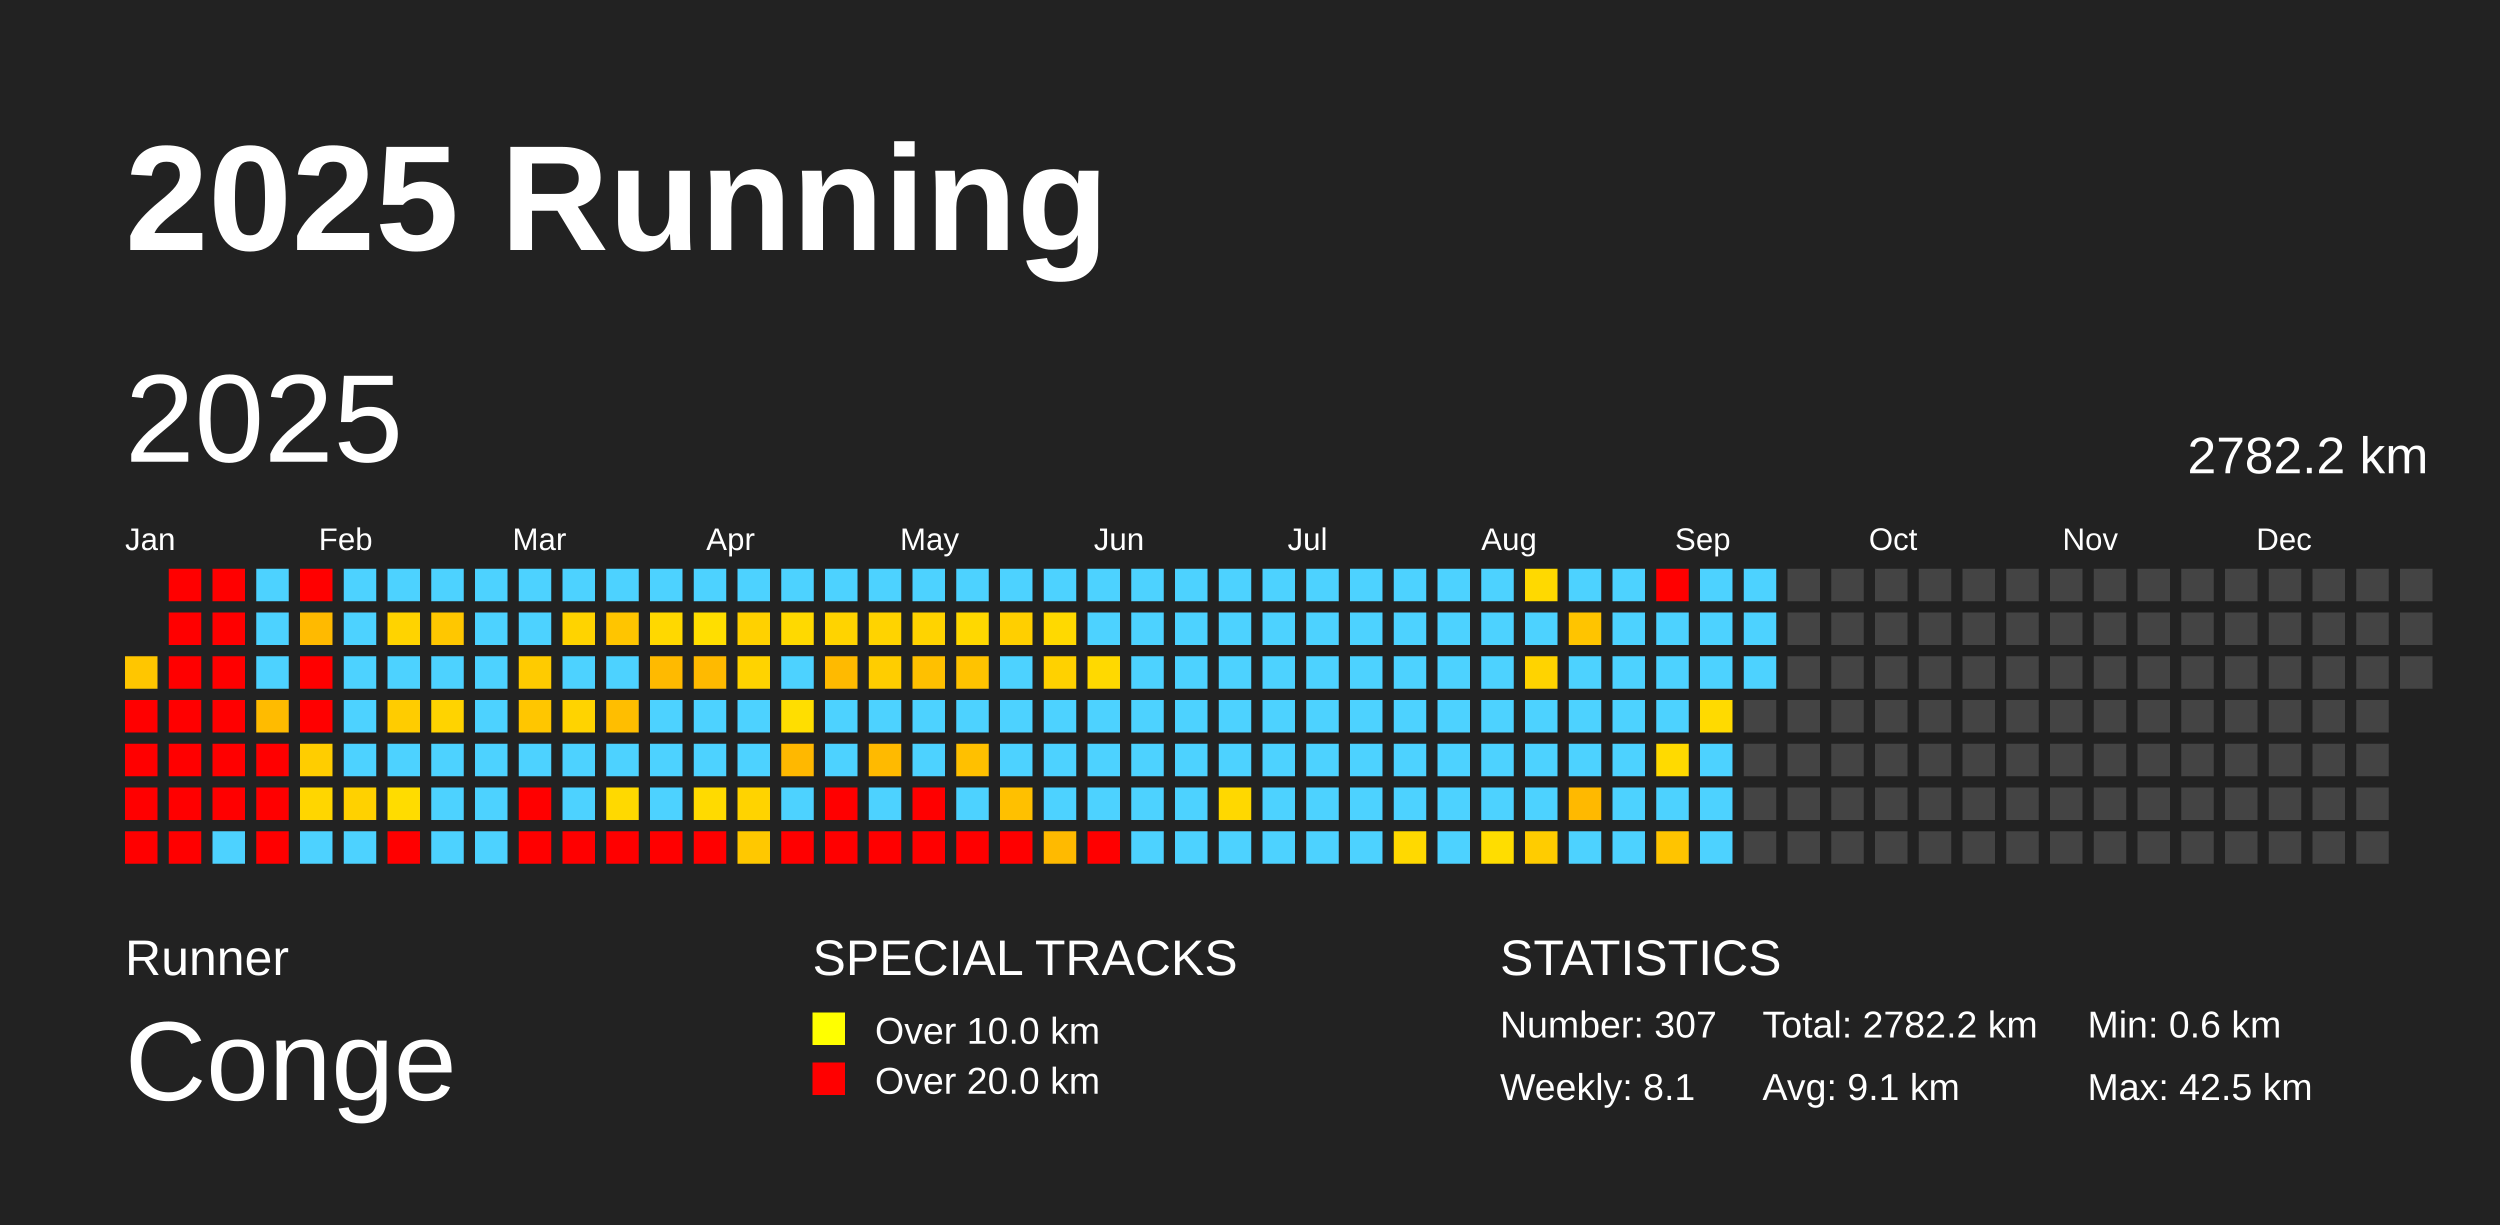
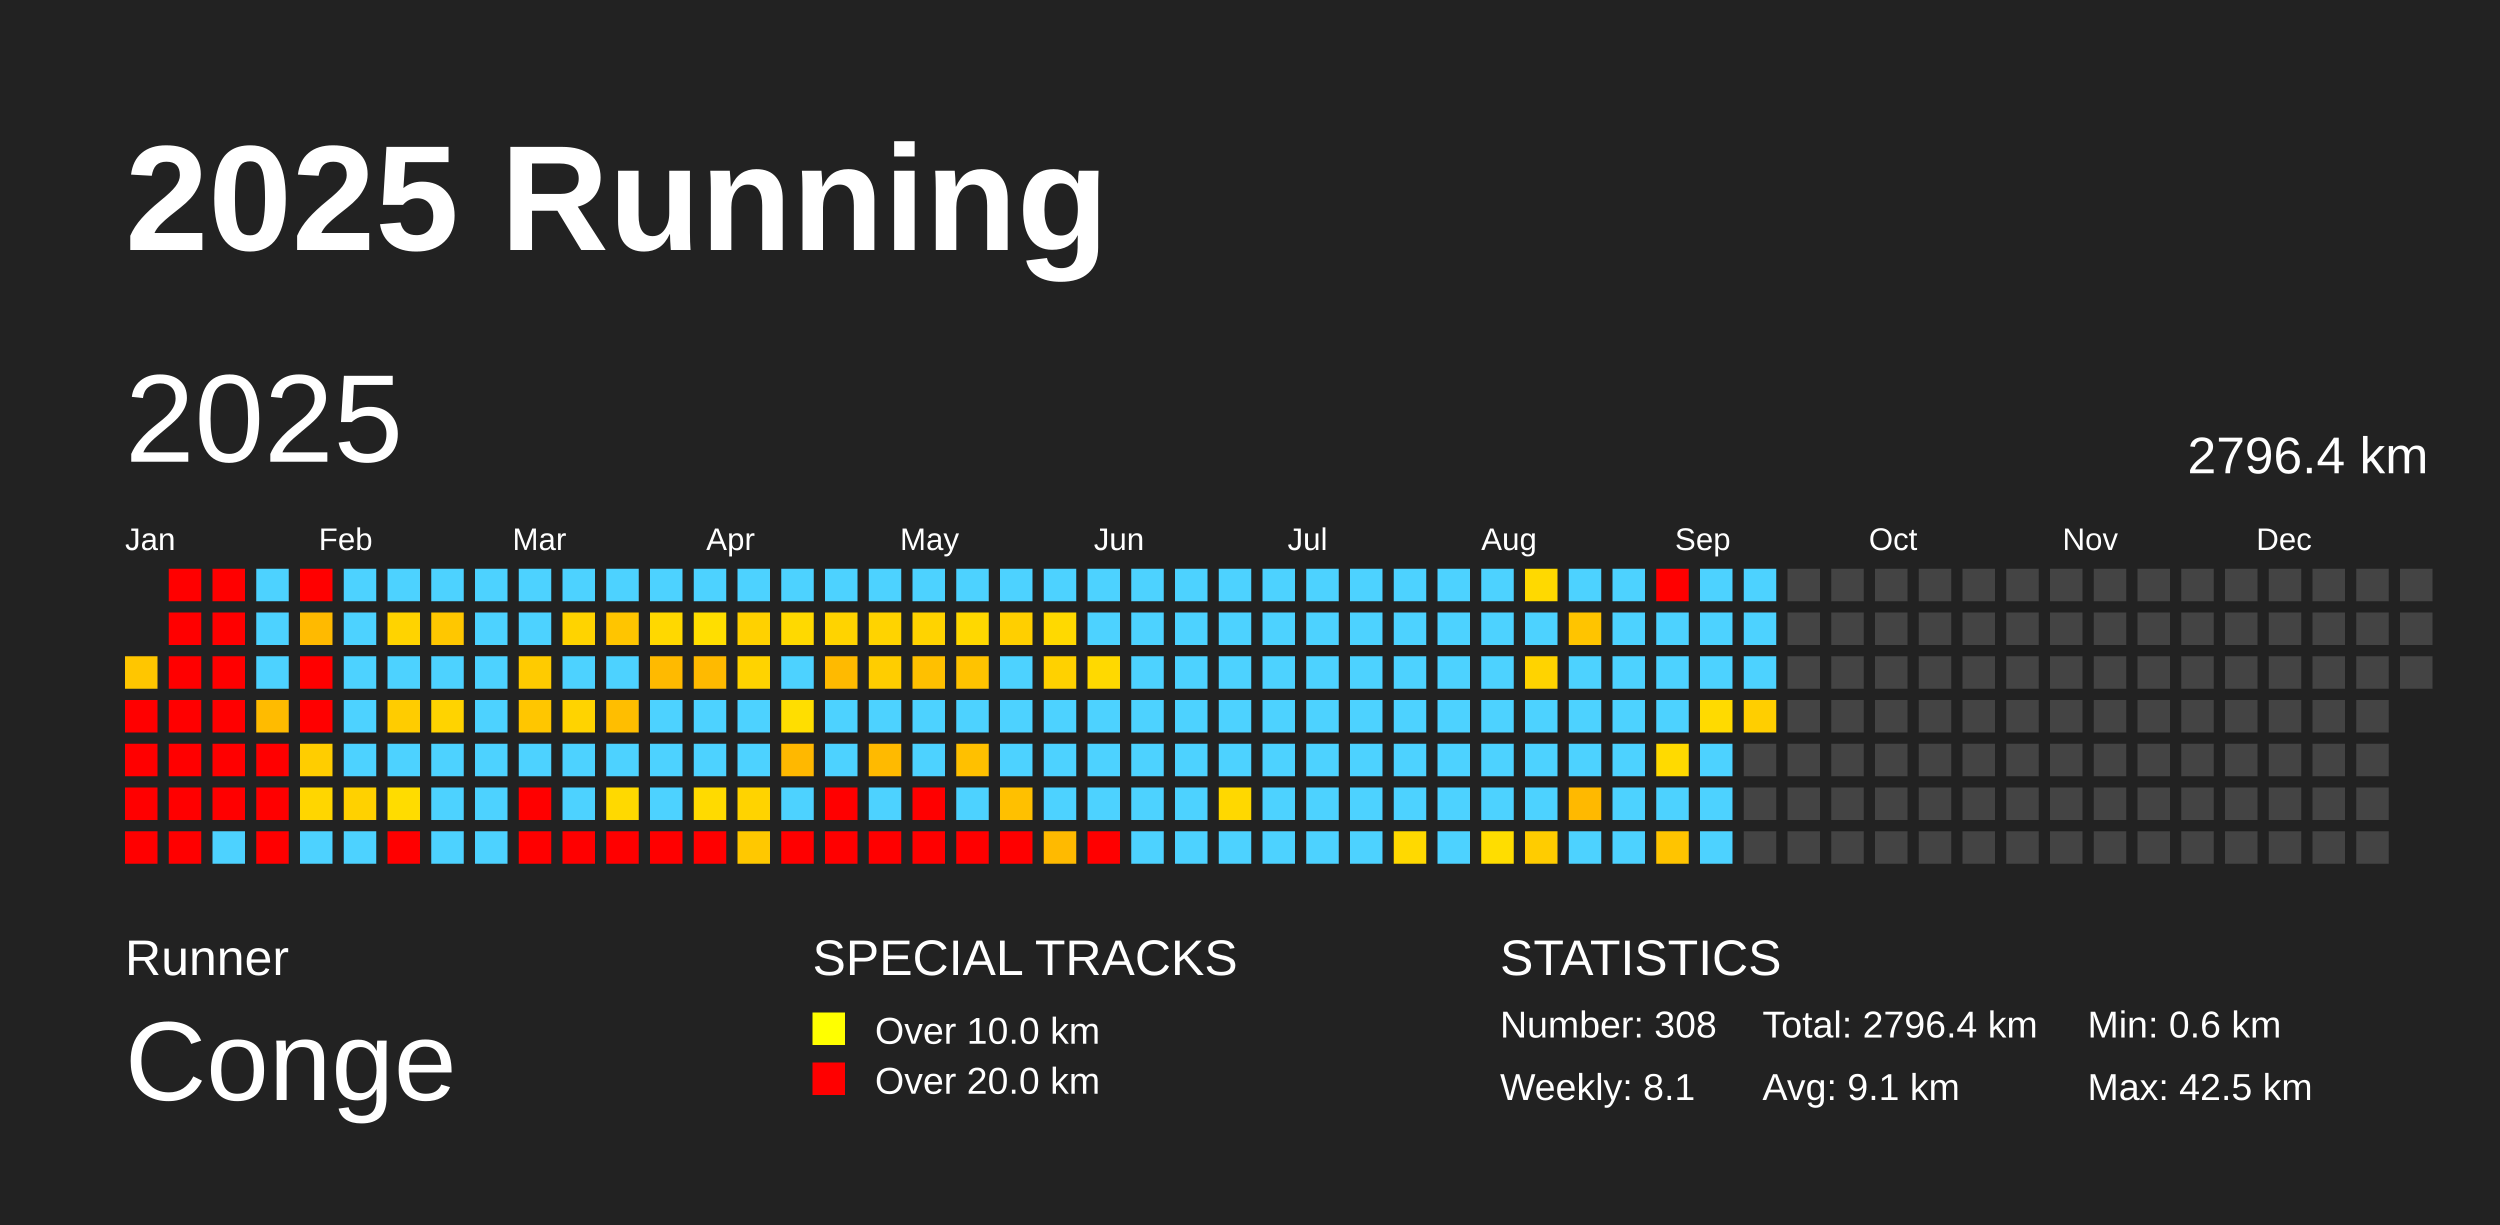
<svg xmlns="http://www.w3.org/2000/svg" baseProfile="full" height="98mm" version="1.1" viewBox="0,0,200,98" width="200mm">
  <defs />
  <rect fill="#222222" height="98" width="200" x="0" y="0" />
  <text fill="#FFFFFF" style="font-size:12px; font-family:Arial; font-weight:bold;" x="10" y="20">2025 Running</text>
  <text fill="#FFFFFF" style="font-size:4px; font-family:Arial" x="10" y="78">Runner</text>
  <text fill="#FFFFFF" style="font-size:9px; font-family:Arial" x="10" y="88">Conge</text>
  <text fill="#FFFFFF" style="font-size:4px; font-family:Arial" x="65" y="78">SPECIAL TRACKS</text>
  <rect fill="yellow" height="2.6" width="2.6" x="65" y="81" />
  <text fill="#FFFFFF" style="font-size:3px; font-family:Arial" x="70" y="83.5">Over 10.0 km</text>
  <rect fill="red" height="2.6" width="2.6" x="65" y="85" />
  <text fill="#FFFFFF" style="font-size:3px; font-family:Arial" x="70" y="87.5">Over 20.0 km</text>
  <text fill="#FFFFFF" style="font-size:4px; font-family:Arial" x="120" y="78">STATISTICS</text>
-   <text fill="#FFFFFF" style="font-size:3px; font-family:Arial" x="120" y="83">Number: 307</text>
+   <text fill="#FFFFFF" style="font-size:3px; font-family:Arial" x="120" y="83">Number: 308</text>
  <text fill="#FFFFFF" style="font-size:3px; font-family:Arial" x="120" y="88">Weekly: 8.1</text>
-   <text fill="#FFFFFF" style="font-size:3px; font-family:Arial" x="141" y="83">Total: 2782.2 km</text>
+   <text fill="#FFFFFF" style="font-size:3px; font-family:Arial" x="141" y="83">Total: 2796.4 km</text>
  <text fill="#FFFFFF" style="font-size:3px; font-family:Arial" x="141" y="88">Avg: 9.1 km</text>
  <text fill="#FFFFFF" style="font-size:3px; font-family:Arial" x="167" y="83">Min: 0.6 km</text>
  <text fill="#FFFFFF" style="font-size:3px; font-family:Arial" x="167" y="88">Max: 42.5 km</text>
  <text dominant-baseline="hanging" fill="#FFFFFF" style="font-size:10.0px; font-family:Arial;" x="10" y="30">2025</text>
-   <text dominant-baseline="hanging" fill="#FFFFFF" style="font-size:4.125px; font-family:Arial;" x="175" y="35">2782.2 km</text>
+   <text dominant-baseline="hanging" fill="#FFFFFF" style="font-size:4.125px; font-family:Arial;" x="175" y="35">2796.4 km</text>
  <text fill="#FFFFFF" style="font-size:2.5px; font-family:Arial" x="10.0" y="44">Jan</text>
  <text fill="#FFFFFF" style="font-size:2.5px; font-family:Arial" x="25.5" y="44">Feb</text>
  <text fill="#FFFFFF" style="font-size:2.5px; font-family:Arial" x="41.0" y="44">Mar</text>
  <text fill="#FFFFFF" style="font-size:2.5px; font-family:Arial" x="56.5" y="44">Apr</text>
  <text fill="#FFFFFF" style="font-size:2.5px; font-family:Arial" x="72.0" y="44">May</text>
  <text fill="#FFFFFF" style="font-size:2.5px; font-family:Arial" x="87.5" y="44">Jun</text>
  <text fill="#FFFFFF" style="font-size:2.5px; font-family:Arial" x="103.0" y="44">Jul</text>
  <text fill="#FFFFFF" style="font-size:2.5px; font-family:Arial" x="118.5" y="44">Aug</text>
  <text fill="#FFFFFF" style="font-size:2.5px; font-family:Arial" x="134.0" y="44">Sep</text>
  <text fill="#FFFFFF" style="font-size:2.5px; font-family:Arial" x="149.5" y="44">Oct</text>
  <text fill="#FFFFFF" style="font-size:2.5px; font-family:Arial" x="165.0" y="44">Nov</text>
  <text fill="#FFFFFF" style="font-size:2.5px; font-family:Arial" x="180.5" y="44">Dec</text>
  <rect fill="#ffc600" height="2.6" width="2.6" x="10.0" y="52.5" />
  <rect fill="red" height="2.6" width="2.6" x="10.0" y="56.0" />
  <rect fill="red" height="2.6" width="2.6" x="10.0" y="59.5" />
  <rect fill="red" height="2.6" width="2.6" x="10.0" y="63.0" />
  <rect fill="red" height="2.6" width="2.6" x="10.0" y="66.5" />
  <rect fill="red" height="2.6" width="2.6" x="13.5" y="45.5" />
  <rect fill="red" height="2.6" width="2.6" x="13.5" y="49.0" />
  <rect fill="red" height="2.6" width="2.6" x="13.5" y="52.5" />
  <rect fill="red" height="2.6" width="2.6" x="13.5" y="56.0" />
  <rect fill="red" height="2.6" width="2.6" x="13.5" y="59.5" />
  <rect fill="red" height="2.6" width="2.6" x="13.5" y="63.0" />
  <rect fill="red" height="2.6" width="2.6" x="13.5" y="66.5" />
  <rect fill="red" height="2.6" width="2.6" x="17.0" y="45.5" />
  <rect fill="red" height="2.6" width="2.6" x="17.0" y="49.0" />
  <rect fill="red" height="2.6" width="2.6" x="17.0" y="52.5" />
  <rect fill="red" height="2.6" width="2.6" x="17.0" y="56.0" />
  <rect fill="red" height="2.6" width="2.6" x="17.0" y="59.5" />
  <rect fill="red" height="2.6" width="2.6" x="17.0" y="63.0" />
  <rect fill="#4dd2ff" height="2.6" width="2.6" x="17.0" y="66.5" />
  <rect fill="#4dd2ff" height="2.6" width="2.6" x="20.5" y="45.5" />
  <rect fill="#4dd2ff" height="2.6" width="2.6" x="20.5" y="49.0" />
  <rect fill="#4dd2ff" height="2.6" width="2.6" x="20.5" y="52.5" />
  <rect fill="#ffbb00" height="2.6" width="2.6" x="20.5" y="56.0" />
  <rect fill="red" height="2.6" width="2.6" x="20.5" y="59.5" />
  <rect fill="red" height="2.6" width="2.6" x="20.5" y="63.0" />
  <rect fill="red" height="2.6" width="2.6" x="20.5" y="66.5" />
  <rect fill="red" height="2.6" width="2.6" x="24.0" y="45.5" />
  <rect fill="#ffba00" height="2.6" width="2.6" x="24.0" y="49.0" />
  <rect fill="red" height="2.6" width="2.6" x="24.0" y="52.5" />
  <rect fill="red" height="2.6" width="2.6" x="24.0" y="56.0" />
  <rect fill="#ffcd00" height="2.6" width="2.6" x="24.0" y="59.5" />
  <rect fill="#ffd600" height="2.6" width="2.6" x="24.0" y="63.0" />
  <rect fill="#4dd2ff" height="2.6" width="2.6" x="24.0" y="66.5" />
  <rect fill="#4dd2ff" height="2.6" width="2.6" x="27.5" y="45.5" />
  <rect fill="#4dd2ff" height="2.6" width="2.6" x="27.5" y="49.0" />
  <rect fill="#4dd2ff" height="2.6" width="2.6" x="27.5" y="52.5" />
  <rect fill="#4dd2ff" height="2.6" width="2.6" x="27.5" y="56.0" />
  <rect fill="#4dd2ff" height="2.6" width="2.6" x="27.5" y="59.5" />
  <rect fill="#ffd100" height="2.6" width="2.6" x="27.5" y="63.0" />
  <rect fill="#4dd2ff" height="2.6" width="2.6" x="27.5" y="66.5" />
  <rect fill="#4dd2ff" height="2.6" width="2.6" x="31.0" y="45.5" />
  <rect fill="#ffd300" height="2.6" width="2.6" x="31.0" y="49.0" />
  <rect fill="#4dd2ff" height="2.6" width="2.6" x="31.0" y="52.5" />
  <rect fill="#ffcc00" height="2.6" width="2.6" x="31.0" y="56.0" />
  <rect fill="#4dd2ff" height="2.6" width="2.6" x="31.0" y="59.5" />
  <rect fill="#ffdc00" height="2.6" width="2.6" x="31.0" y="63.0" />
  <rect fill="red" height="2.6" width="2.6" x="31.0" y="66.5" />
  <rect fill="#4dd2ff" height="2.6" width="2.6" x="34.5" y="45.5" />
  <rect fill="#ffc700" height="2.6" width="2.6" x="34.5" y="49.0" />
  <rect fill="#4dd2ff" height="2.6" width="2.6" x="34.5" y="52.5" />
  <rect fill="#ffd300" height="2.6" width="2.6" x="34.5" y="56.0" />
  <rect fill="#4dd2ff" height="2.6" width="2.6" x="34.5" y="59.5" />
  <rect fill="#4dd2ff" height="2.6" width="2.6" x="34.5" y="63.0" />
  <rect fill="#4dd2ff" height="2.6" width="2.6" x="34.5" y="66.5" />
  <rect fill="#4dd2ff" height="2.6" width="2.6" x="38.0" y="45.5" />
  <rect fill="#4dd2ff" height="2.6" width="2.6" x="38.0" y="49.0" />
  <rect fill="#4dd2ff" height="2.6" width="2.6" x="38.0" y="52.5" />
  <rect fill="#4dd2ff" height="2.6" width="2.6" x="38.0" y="56.0" />
  <rect fill="#4dd2ff" height="2.6" width="2.6" x="38.0" y="59.5" />
  <rect fill="#4dd2ff" height="2.6" width="2.6" x="38.0" y="63.0" />
  <rect fill="#4dd2ff" height="2.6" width="2.6" x="38.0" y="66.5" />
  <rect fill="#4dd2ff" height="2.6" width="2.6" x="41.5" y="45.5" />
  <rect fill="#4dd2ff" height="2.6" width="2.6" x="41.5" y="49.0" />
  <rect fill="#ffcb00" height="2.6" width="2.6" x="41.5" y="52.5" />
  <rect fill="#ffc600" height="2.6" width="2.6" x="41.5" y="56.0" />
  <rect fill="#4dd2ff" height="2.6" width="2.6" x="41.5" y="59.5" />
  <rect fill="red" height="2.6" width="2.6" x="41.5" y="63.0" />
  <rect fill="red" height="2.6" width="2.6" x="41.5" y="66.5" />
  <rect fill="#4dd2ff" height="2.6" width="2.6" x="45.0" y="45.5" />
  <rect fill="#ffd300" height="2.6" width="2.6" x="45.0" y="49.0" />
  <rect fill="#4dd2ff" height="2.6" width="2.6" x="45.0" y="52.5" />
  <rect fill="#ffd300" height="2.6" width="2.6" x="45.0" y="56.0" />
  <rect fill="#4dd2ff" height="2.6" width="2.6" x="45.0" y="59.5" />
  <rect fill="#4dd2ff" height="2.6" width="2.6" x="45.0" y="63.0" />
  <rect fill="red" height="2.6" width="2.6" x="45.0" y="66.5" />
  <rect fill="#4dd2ff" height="2.6" width="2.6" x="48.5" y="45.5" />
  <rect fill="#ffc500" height="2.6" width="2.6" x="48.5" y="49.0" />
  <rect fill="#4dd2ff" height="2.6" width="2.6" x="48.5" y="52.5" />
  <rect fill="#ffbe00" height="2.6" width="2.6" x="48.5" y="56.0" />
  <rect fill="#4dd2ff" height="2.6" width="2.6" x="48.5" y="59.5" />
  <rect fill="#ffd900" height="2.6" width="2.6" x="48.5" y="63.0" />
  <rect fill="red" height="2.6" width="2.6" x="48.5" y="66.5" />
  <rect fill="#4dd2ff" height="2.6" width="2.6" x="52.0" y="45.5" />
  <rect fill="#ffd800" height="2.6" width="2.6" x="52.0" y="49.0" />
  <rect fill="#ffba00" height="2.6" width="2.6" x="52.0" y="52.5" />
  <rect fill="#4dd2ff" height="2.6" width="2.6" x="52.0" y="56.0" />
  <rect fill="#4dd2ff" height="2.6" width="2.6" x="52.0" y="59.5" />
  <rect fill="#4dd2ff" height="2.6" width="2.6" x="52.0" y="63.0" />
  <rect fill="red" height="2.6" width="2.6" x="52.0" y="66.5" />
  <rect fill="#4dd2ff" height="2.6" width="2.6" x="55.5" y="45.5" />
  <rect fill="#ffde00" height="2.6" width="2.6" x="55.5" y="49.0" />
  <rect fill="#ffba00" height="2.6" width="2.6" x="55.5" y="52.5" />
  <rect fill="#4dd2ff" height="2.6" width="2.6" x="55.5" y="56.0" />
  <rect fill="#4dd2ff" height="2.6" width="2.6" x="55.5" y="59.5" />
  <rect fill="#ffda00" height="2.6" width="2.6" x="55.5" y="63.0" />
  <rect fill="red" height="2.6" width="2.6" x="55.5" y="66.5" />
  <rect fill="#4dd2ff" height="2.6" width="2.6" x="59.0" y="45.5" />
  <rect fill="#ffd100" height="2.6" width="2.6" x="59.0" y="49.0" />
  <rect fill="#ffd300" height="2.6" width="2.6" x="59.0" y="52.5" />
  <rect fill="#4dd2ff" height="2.6" width="2.6" x="59.0" y="56.0" />
  <rect fill="#4dd2ff" height="2.6" width="2.6" x="59.0" y="59.5" />
  <rect fill="#ffd300" height="2.6" width="2.6" x="59.0" y="63.0" />
  <rect fill="#ffc800" height="2.6" width="2.6" x="59.0" y="66.5" />
  <rect fill="#4dd2ff" height="2.6" width="2.6" x="62.5" y="45.5" />
  <rect fill="#ffd900" height="2.6" width="2.6" x="62.5" y="49.0" />
  <rect fill="#4dd2ff" height="2.6" width="2.6" x="62.5" y="52.5" />
  <rect fill="#ffde00" height="2.6" width="2.6" x="62.5" y="56.0" />
  <rect fill="#ffb800" height="2.6" width="2.6" x="62.5" y="59.5" />
  <rect fill="#4dd2ff" height="2.6" width="2.6" x="62.5" y="63.0" />
  <rect fill="red" height="2.6" width="2.6" x="62.5" y="66.5" />
  <rect fill="#4dd2ff" height="2.6" width="2.6" x="66.0" y="45.5" />
  <rect fill="#ffd300" height="2.6" width="2.6" x="66.0" y="49.0" />
  <rect fill="#ffba00" height="2.6" width="2.6" x="66.0" y="52.5" />
  <rect fill="#4dd2ff" height="2.6" width="2.6" x="66.0" y="56.0" />
  <rect fill="#4dd2ff" height="2.6" width="2.6" x="66.0" y="59.5" />
  <rect fill="red" height="2.6" width="2.6" x="66.0" y="63.0" />
  <rect fill="red" height="2.6" width="2.6" x="66.0" y="66.5" />
  <rect fill="#4dd2ff" height="2.6" width="2.6" x="69.5" y="45.5" />
  <rect fill="#ffd300" height="2.6" width="2.6" x="69.5" y="49.0" />
  <rect fill="#ffcd00" height="2.6" width="2.6" x="69.5" y="52.5" />
  <rect fill="#4dd2ff" height="2.6" width="2.6" x="69.5" y="56.0" />
  <rect fill="#ffba00" height="2.6" width="2.6" x="69.5" y="59.5" />
  <rect fill="#4dd2ff" height="2.6" width="2.6" x="69.5" y="63.0" />
  <rect fill="red" height="2.6" width="2.6" x="69.5" y="66.5" />
  <rect fill="#4dd2ff" height="2.6" width="2.6" x="73.0" y="45.5" />
  <rect fill="#ffd300" height="2.6" width="2.6" x="73.0" y="49.0" />
  <rect fill="#ffc000" height="2.6" width="2.6" x="73.0" y="52.5" />
  <rect fill="#4dd2ff" height="2.6" width="2.6" x="73.0" y="56.0" />
  <rect fill="#4dd2ff" height="2.6" width="2.6" x="73.0" y="59.5" />
  <rect fill="red" height="2.6" width="2.6" x="73.0" y="63.0" />
  <rect fill="red" height="2.6" width="2.6" x="73.0" y="66.5" />
  <rect fill="#4dd2ff" height="2.6" width="2.6" x="76.5" y="45.5" />
  <rect fill="#ffd800" height="2.6" width="2.6" x="76.5" y="49.0" />
  <rect fill="#ffc300" height="2.6" width="2.6" x="76.5" y="52.5" />
  <rect fill="#4dd2ff" height="2.6" width="2.6" x="76.5" y="56.0" />
  <rect fill="#ffc000" height="2.6" width="2.6" x="76.5" y="59.5" />
  <rect fill="#4dd2ff" height="2.6" width="2.6" x="76.5" y="63.0" />
  <rect fill="red" height="2.6" width="2.6" x="76.5" y="66.5" />
  <rect fill="#4dd2ff" height="2.6" width="2.6" x="80.0" y="45.5" />
  <rect fill="#ffcf00" height="2.6" width="2.6" x="80.0" y="49.0" />
  <rect fill="#4dd2ff" height="2.6" width="2.6" x="80.0" y="52.5" />
  <rect fill="#4dd2ff" height="2.6" width="2.6" x="80.0" y="56.0" />
  <rect fill="#4dd2ff" height="2.6" width="2.6" x="80.0" y="59.5" />
  <rect fill="#ffc000" height="2.6" width="2.6" x="80.0" y="63.0" />
  <rect fill="red" height="2.6" width="2.6" x="80.0" y="66.5" />
  <rect fill="#4dd2ff" height="2.6" width="2.6" x="83.5" y="45.5" />
  <rect fill="#ffd900" height="2.6" width="2.6" x="83.5" y="49.0" />
  <rect fill="#ffd100" height="2.6" width="2.6" x="83.5" y="52.5" />
  <rect fill="#4dd2ff" height="2.6" width="2.6" x="83.5" y="56.0" />
  <rect fill="#4dd2ff" height="2.6" width="2.6" x="83.5" y="59.5" />
  <rect fill="#4dd2ff" height="2.6" width="2.6" x="83.5" y="63.0" />
  <rect fill="#ffba00" height="2.6" width="2.6" x="83.5" y="66.5" />
  <rect fill="#4dd2ff" height="2.6" width="2.6" x="87.0" y="45.5" />
  <rect fill="#4dd2ff" height="2.6" width="2.6" x="87.0" y="49.0" />
  <rect fill="#ffd900" height="2.6" width="2.6" x="87.0" y="52.5" />
  <rect fill="#4dd2ff" height="2.6" width="2.6" x="87.0" y="56.0" />
  <rect fill="#4dd2ff" height="2.6" width="2.6" x="87.0" y="59.5" />
  <rect fill="#4dd2ff" height="2.6" width="2.6" x="87.0" y="63.0" />
  <rect fill="red" height="2.6" width="2.6" x="87.0" y="66.5" />
  <rect fill="#4dd2ff" height="2.6" width="2.6" x="90.5" y="45.5" />
  <rect fill="#4dd2ff" height="2.6" width="2.6" x="90.5" y="49.0" />
  <rect fill="#4dd2ff" height="2.6" width="2.6" x="90.5" y="52.5" />
  <rect fill="#4dd2ff" height="2.6" width="2.6" x="90.5" y="56.0" />
  <rect fill="#4dd2ff" height="2.6" width="2.6" x="90.5" y="59.5" />
  <rect fill="#4dd2ff" height="2.6" width="2.6" x="90.5" y="63.0" />
  <rect fill="#4dd2ff" height="2.6" width="2.6" x="90.5" y="66.5" />
  <rect fill="#4dd2ff" height="2.6" width="2.6" x="94.0" y="45.5" />
  <rect fill="#4dd2ff" height="2.6" width="2.6" x="94.0" y="49.0" />
  <rect fill="#4dd2ff" height="2.6" width="2.6" x="94.0" y="52.5" />
  <rect fill="#4dd2ff" height="2.6" width="2.6" x="94.0" y="56.0" />
  <rect fill="#4dd2ff" height="2.6" width="2.6" x="94.0" y="59.5" />
  <rect fill="#4dd2ff" height="2.6" width="2.6" x="94.0" y="63.0" />
  <rect fill="#4dd2ff" height="2.6" width="2.6" x="94.0" y="66.5" />
  <rect fill="#4dd2ff" height="2.6" width="2.6" x="97.5" y="45.5" />
  <rect fill="#4dd2ff" height="2.6" width="2.6" x="97.5" y="49.0" />
  <rect fill="#4dd2ff" height="2.6" width="2.6" x="97.5" y="52.5" />
  <rect fill="#4dd2ff" height="2.6" width="2.6" x="97.5" y="56.0" />
  <rect fill="#4dd2ff" height="2.6" width="2.6" x="97.5" y="59.5" />
  <rect fill="#ffd800" height="2.6" width="2.6" x="97.5" y="63.0" />
  <rect fill="#4dd2ff" height="2.6" width="2.6" x="97.5" y="66.5" />
  <rect fill="#4dd2ff" height="2.6" width="2.6" x="101.0" y="45.5" />
  <rect fill="#4dd2ff" height="2.6" width="2.6" x="101.0" y="49.0" />
  <rect fill="#4dd2ff" height="2.6" width="2.6" x="101.0" y="52.5" />
  <rect fill="#4dd2ff" height="2.6" width="2.6" x="101.0" y="56.0" />
  <rect fill="#4dd2ff" height="2.6" width="2.6" x="101.0" y="59.5" />
  <rect fill="#4dd2ff" height="2.6" width="2.6" x="101.0" y="63.0" />
  <rect fill="#4dd2ff" height="2.6" width="2.6" x="101.0" y="66.5" />
  <rect fill="#4dd2ff" height="2.6" width="2.6" x="104.5" y="45.5" />
  <rect fill="#4dd2ff" height="2.6" width="2.6" x="104.5" y="49.0" />
  <rect fill="#4dd2ff" height="2.6" width="2.6" x="104.5" y="52.5" />
  <rect fill="#4dd2ff" height="2.6" width="2.6" x="104.5" y="56.0" />
  <rect fill="#4dd2ff" height="2.6" width="2.6" x="104.5" y="59.5" />
  <rect fill="#4dd2ff" height="2.6" width="2.6" x="104.5" y="63.0" />
  <rect fill="#4dd2ff" height="2.6" width="2.6" x="104.5" y="66.5" />
  <rect fill="#4dd2ff" height="2.6" width="2.6" x="108.0" y="45.5" />
  <rect fill="#4dd2ff" height="2.6" width="2.6" x="108.0" y="49.0" />
  <rect fill="#4dd2ff" height="2.6" width="2.6" x="108.0" y="52.5" />
  <rect fill="#4dd2ff" height="2.6" width="2.6" x="108.0" y="56.0" />
  <rect fill="#4dd2ff" height="2.6" width="2.6" x="108.0" y="59.5" />
  <rect fill="#4dd2ff" height="2.6" width="2.6" x="108.0" y="63.0" />
  <rect fill="#4dd2ff" height="2.6" width="2.6" x="108.0" y="66.5" />
  <rect fill="#4dd2ff" height="2.6" width="2.6" x="111.5" y="45.5" />
  <rect fill="#4dd2ff" height="2.6" width="2.6" x="111.5" y="49.0" />
  <rect fill="#4dd2ff" height="2.6" width="2.6" x="111.5" y="52.5" />
  <rect fill="#4dd2ff" height="2.6" width="2.6" x="111.5" y="56.0" />
  <rect fill="#4dd2ff" height="2.6" width="2.6" x="111.5" y="59.5" />
  <rect fill="#4dd2ff" height="2.6" width="2.6" x="111.5" y="63.0" />
  <rect fill="#ffd900" height="2.6" width="2.6" x="111.5" y="66.5" />
  <rect fill="#4dd2ff" height="2.6" width="2.6" x="115.0" y="45.5" />
  <rect fill="#4dd2ff" height="2.6" width="2.6" x="115.0" y="49.0" />
  <rect fill="#4dd2ff" height="2.6" width="2.6" x="115.0" y="52.5" />
  <rect fill="#4dd2ff" height="2.6" width="2.6" x="115.0" y="56.0" />
  <rect fill="#4dd2ff" height="2.6" width="2.6" x="115.0" y="59.5" />
  <rect fill="#4dd2ff" height="2.6" width="2.6" x="115.0" y="63.0" />
  <rect fill="#4dd2ff" height="2.6" width="2.6" x="115.0" y="66.5" />
  <rect fill="#4dd2ff" height="2.6" width="2.6" x="118.5" y="45.5" />
  <rect fill="#4dd2ff" height="2.6" width="2.6" x="118.5" y="49.0" />
  <rect fill="#4dd2ff" height="2.6" width="2.6" x="118.5" y="52.5" />
  <rect fill="#4dd2ff" height="2.6" width="2.6" x="118.5" y="56.0" />
  <rect fill="#4dd2ff" height="2.6" width="2.6" x="118.5" y="59.5" />
  <rect fill="#4dd2ff" height="2.6" width="2.6" x="118.5" y="63.0" />
  <rect fill="#ffdd00" height="2.6" width="2.6" x="118.5" y="66.5" />
  <rect fill="#ffd900" height="2.6" width="2.6" x="122.0" y="45.5" />
  <rect fill="#4dd2ff" height="2.6" width="2.6" x="122.0" y="49.0" />
  <rect fill="#ffd300" height="2.6" width="2.6" x="122.0" y="52.5" />
  <rect fill="#4dd2ff" height="2.6" width="2.6" x="122.0" y="56.0" />
  <rect fill="#4dd2ff" height="2.6" width="2.6" x="122.0" y="59.5" />
  <rect fill="#4dd2ff" height="2.6" width="2.6" x="122.0" y="63.0" />
  <rect fill="#ffcc00" height="2.6" width="2.6" x="122.0" y="66.5" />
  <rect fill="#4dd2ff" height="2.6" width="2.6" x="125.5" y="45.5" />
  <rect fill="#ffc400" height="2.6" width="2.6" x="125.5" y="49.0" />
  <rect fill="#4dd2ff" height="2.6" width="2.6" x="125.5" y="52.5" />
  <rect fill="#4dd2ff" height="2.6" width="2.6" x="125.5" y="56.0" />
  <rect fill="#4dd2ff" height="2.6" width="2.6" x="125.5" y="59.5" />
  <rect fill="#ffb900" height="2.6" width="2.6" x="125.5" y="63.0" />
  <rect fill="#4dd2ff" height="2.6" width="2.6" x="125.5" y="66.5" />
  <rect fill="#4dd2ff" height="2.6" width="2.6" x="129.0" y="45.5" />
  <rect fill="#4dd2ff" height="2.6" width="2.6" x="129.0" y="49.0" />
  <rect fill="#4dd2ff" height="2.6" width="2.6" x="129.0" y="52.5" />
  <rect fill="#4dd2ff" height="2.6" width="2.6" x="129.0" y="56.0" />
  <rect fill="#4dd2ff" height="2.6" width="2.6" x="129.0" y="59.5" />
  <rect fill="#4dd2ff" height="2.6" width="2.6" x="129.0" y="63.0" />
  <rect fill="#4dd2ff" height="2.6" width="2.6" x="129.0" y="66.5" />
  <rect fill="red" height="2.6" width="2.6" x="132.5" y="45.5" />
  <rect fill="#4dd2ff" height="2.6" width="2.6" x="132.5" y="49.0" />
  <rect fill="#4dd2ff" height="2.6" width="2.6" x="132.5" y="52.5" />
  <rect fill="#4dd2ff" height="2.6" width="2.6" x="132.5" y="56.0" />
  <rect fill="#ffda00" height="2.6" width="2.6" x="132.5" y="59.5" />
  <rect fill="#4dd2ff" height="2.6" width="2.6" x="132.5" y="63.0" />
  <rect fill="#ffc400" height="2.6" width="2.6" x="132.5" y="66.5" />
  <rect fill="#4dd2ff" height="2.6" width="2.6" x="136.0" y="45.5" />
  <rect fill="#4dd2ff" height="2.6" width="2.6" x="136.0" y="49.0" />
  <rect fill="#4dd2ff" height="2.6" width="2.6" x="136.0" y="52.5" />
  <rect fill="#ffda00" height="2.6" width="2.6" x="136.0" y="56.0" />
  <rect fill="#4dd2ff" height="2.6" width="2.6" x="136.0" y="59.5" />
  <rect fill="#4dd2ff" height="2.6" width="2.6" x="136.0" y="63.0" />
  <rect fill="#4dd2ff" height="2.6" width="2.6" x="136.0" y="66.5" />
  <rect fill="#4dd2ff" height="2.6" width="2.6" x="139.5" y="45.5" />
  <rect fill="#4dd2ff" height="2.6" width="2.6" x="139.5" y="49.0" />
  <rect fill="#4dd2ff" height="2.6" width="2.6" x="139.5" y="52.5" />
-   <rect fill="#444444" height="2.6" width="2.6" x="139.5" y="56.0" />
+   <rect fill="#ffce00" height="2.6" width="2.6" x="139.5" y="56.0" />
  <rect fill="#444444" height="2.6" width="2.6" x="139.5" y="59.5" />
  <rect fill="#444444" height="2.6" width="2.6" x="139.5" y="63.0" />
  <rect fill="#444444" height="2.6" width="2.6" x="139.5" y="66.5" />
  <rect fill="#444444" height="2.6" width="2.6" x="143.0" y="45.5" />
  <rect fill="#444444" height="2.6" width="2.6" x="143.0" y="49.0" />
  <rect fill="#444444" height="2.6" width="2.6" x="143.0" y="52.5" />
  <rect fill="#444444" height="2.6" width="2.6" x="143.0" y="56.0" />
  <rect fill="#444444" height="2.6" width="2.6" x="143.0" y="59.5" />
  <rect fill="#444444" height="2.6" width="2.6" x="143.0" y="63.0" />
  <rect fill="#444444" height="2.6" width="2.6" x="143.0" y="66.5" />
  <rect fill="#444444" height="2.6" width="2.6" x="146.5" y="45.5" />
  <rect fill="#444444" height="2.6" width="2.6" x="146.5" y="49.0" />
  <rect fill="#444444" height="2.6" width="2.6" x="146.5" y="52.5" />
  <rect fill="#444444" height="2.6" width="2.6" x="146.5" y="56.0" />
  <rect fill="#444444" height="2.6" width="2.6" x="146.5" y="59.5" />
  <rect fill="#444444" height="2.6" width="2.6" x="146.5" y="63.0" />
  <rect fill="#444444" height="2.6" width="2.6" x="146.5" y="66.5" />
  <rect fill="#444444" height="2.6" width="2.6" x="150.0" y="45.5" />
  <rect fill="#444444" height="2.6" width="2.6" x="150.0" y="49.0" />
  <rect fill="#444444" height="2.6" width="2.6" x="150.0" y="52.5" />
  <rect fill="#444444" height="2.6" width="2.6" x="150.0" y="56.0" />
  <rect fill="#444444" height="2.6" width="2.6" x="150.0" y="59.5" />
  <rect fill="#444444" height="2.6" width="2.6" x="150.0" y="63.0" />
  <rect fill="#444444" height="2.6" width="2.6" x="150.0" y="66.5" />
  <rect fill="#444444" height="2.6" width="2.6" x="153.5" y="45.5" />
  <rect fill="#444444" height="2.6" width="2.6" x="153.5" y="49.0" />
  <rect fill="#444444" height="2.6" width="2.6" x="153.5" y="52.5" />
  <rect fill="#444444" height="2.6" width="2.6" x="153.5" y="56.0" />
  <rect fill="#444444" height="2.6" width="2.6" x="153.5" y="59.5" />
  <rect fill="#444444" height="2.6" width="2.6" x="153.5" y="63.0" />
  <rect fill="#444444" height="2.6" width="2.6" x="153.5" y="66.5" />
  <rect fill="#444444" height="2.6" width="2.6" x="157.0" y="45.5" />
  <rect fill="#444444" height="2.6" width="2.6" x="157.0" y="49.0" />
  <rect fill="#444444" height="2.6" width="2.6" x="157.0" y="52.5" />
  <rect fill="#444444" height="2.6" width="2.6" x="157.0" y="56.0" />
  <rect fill="#444444" height="2.6" width="2.6" x="157.0" y="59.5" />
  <rect fill="#444444" height="2.6" width="2.6" x="157.0" y="63.0" />
  <rect fill="#444444" height="2.6" width="2.6" x="157.0" y="66.5" />
  <rect fill="#444444" height="2.6" width="2.6" x="160.5" y="45.5" />
  <rect fill="#444444" height="2.6" width="2.6" x="160.5" y="49.0" />
  <rect fill="#444444" height="2.6" width="2.6" x="160.5" y="52.5" />
  <rect fill="#444444" height="2.6" width="2.6" x="160.5" y="56.0" />
  <rect fill="#444444" height="2.6" width="2.6" x="160.5" y="59.5" />
  <rect fill="#444444" height="2.6" width="2.6" x="160.5" y="63.0" />
  <rect fill="#444444" height="2.6" width="2.6" x="160.5" y="66.5" />
  <rect fill="#444444" height="2.6" width="2.6" x="164.0" y="45.5" />
  <rect fill="#444444" height="2.6" width="2.6" x="164.0" y="49.0" />
  <rect fill="#444444" height="2.6" width="2.6" x="164.0" y="52.5" />
  <rect fill="#444444" height="2.6" width="2.6" x="164.0" y="56.0" />
  <rect fill="#444444" height="2.6" width="2.6" x="164.0" y="59.5" />
  <rect fill="#444444" height="2.6" width="2.6" x="164.0" y="63.0" />
  <rect fill="#444444" height="2.6" width="2.6" x="164.0" y="66.5" />
  <rect fill="#444444" height="2.6" width="2.6" x="167.5" y="45.5" />
  <rect fill="#444444" height="2.6" width="2.6" x="167.5" y="49.0" />
  <rect fill="#444444" height="2.6" width="2.6" x="167.5" y="52.5" />
  <rect fill="#444444" height="2.6" width="2.6" x="167.5" y="56.0" />
  <rect fill="#444444" height="2.6" width="2.6" x="167.5" y="59.5" />
  <rect fill="#444444" height="2.6" width="2.6" x="167.5" y="63.0" />
  <rect fill="#444444" height="2.6" width="2.6" x="167.5" y="66.5" />
  <rect fill="#444444" height="2.6" width="2.6" x="171.0" y="45.5" />
  <rect fill="#444444" height="2.6" width="2.6" x="171.0" y="49.0" />
  <rect fill="#444444" height="2.6" width="2.6" x="171.0" y="52.5" />
  <rect fill="#444444" height="2.6" width="2.6" x="171.0" y="56.0" />
  <rect fill="#444444" height="2.6" width="2.6" x="171.0" y="59.5" />
  <rect fill="#444444" height="2.6" width="2.6" x="171.0" y="63.0" />
  <rect fill="#444444" height="2.6" width="2.6" x="171.0" y="66.5" />
  <rect fill="#444444" height="2.6" width="2.6" x="174.5" y="45.5" />
  <rect fill="#444444" height="2.6" width="2.6" x="174.5" y="49.0" />
  <rect fill="#444444" height="2.6" width="2.6" x="174.5" y="52.5" />
  <rect fill="#444444" height="2.6" width="2.6" x="174.5" y="56.0" />
  <rect fill="#444444" height="2.6" width="2.6" x="174.5" y="59.5" />
  <rect fill="#444444" height="2.6" width="2.6" x="174.5" y="63.0" />
  <rect fill="#444444" height="2.6" width="2.6" x="174.5" y="66.5" />
  <rect fill="#444444" height="2.6" width="2.6" x="178.0" y="45.5" />
  <rect fill="#444444" height="2.6" width="2.6" x="178.0" y="49.0" />
  <rect fill="#444444" height="2.6" width="2.6" x="178.0" y="52.5" />
  <rect fill="#444444" height="2.6" width="2.6" x="178.0" y="56.0" />
  <rect fill="#444444" height="2.6" width="2.6" x="178.0" y="59.5" />
  <rect fill="#444444" height="2.6" width="2.6" x="178.0" y="63.0" />
  <rect fill="#444444" height="2.6" width="2.6" x="178.0" y="66.5" />
  <rect fill="#444444" height="2.6" width="2.6" x="181.5" y="45.5" />
  <rect fill="#444444" height="2.6" width="2.6" x="181.5" y="49.0" />
  <rect fill="#444444" height="2.6" width="2.6" x="181.5" y="52.5" />
  <rect fill="#444444" height="2.6" width="2.6" x="181.5" y="56.0" />
  <rect fill="#444444" height="2.6" width="2.6" x="181.5" y="59.5" />
  <rect fill="#444444" height="2.6" width="2.6" x="181.5" y="63.0" />
  <rect fill="#444444" height="2.6" width="2.6" x="181.5" y="66.5" />
  <rect fill="#444444" height="2.6" width="2.6" x="185.0" y="45.5" />
  <rect fill="#444444" height="2.6" width="2.6" x="185.0" y="49.0" />
  <rect fill="#444444" height="2.6" width="2.6" x="185.0" y="52.5" />
  <rect fill="#444444" height="2.6" width="2.6" x="185.0" y="56.0" />
  <rect fill="#444444" height="2.6" width="2.6" x="185.0" y="59.5" />
  <rect fill="#444444" height="2.6" width="2.6" x="185.0" y="63.0" />
  <rect fill="#444444" height="2.6" width="2.6" x="185.0" y="66.5" />
  <rect fill="#444444" height="2.6" width="2.6" x="188.5" y="45.5" />
  <rect fill="#444444" height="2.6" width="2.6" x="188.5" y="49.0" />
  <rect fill="#444444" height="2.6" width="2.6" x="188.5" y="52.5" />
  <rect fill="#444444" height="2.6" width="2.6" x="188.5" y="56.0" />
  <rect fill="#444444" height="2.6" width="2.6" x="188.5" y="59.5" />
  <rect fill="#444444" height="2.6" width="2.6" x="188.5" y="63.0" />
  <rect fill="#444444" height="2.6" width="2.6" x="188.5" y="66.5" />
  <rect fill="#444444" height="2.6" width="2.6" x="192.0" y="45.5" />
  <rect fill="#444444" height="2.6" width="2.6" x="192.0" y="49.0" />
  <rect fill="#444444" height="2.6" width="2.6" x="192.0" y="52.5" />
</svg>
